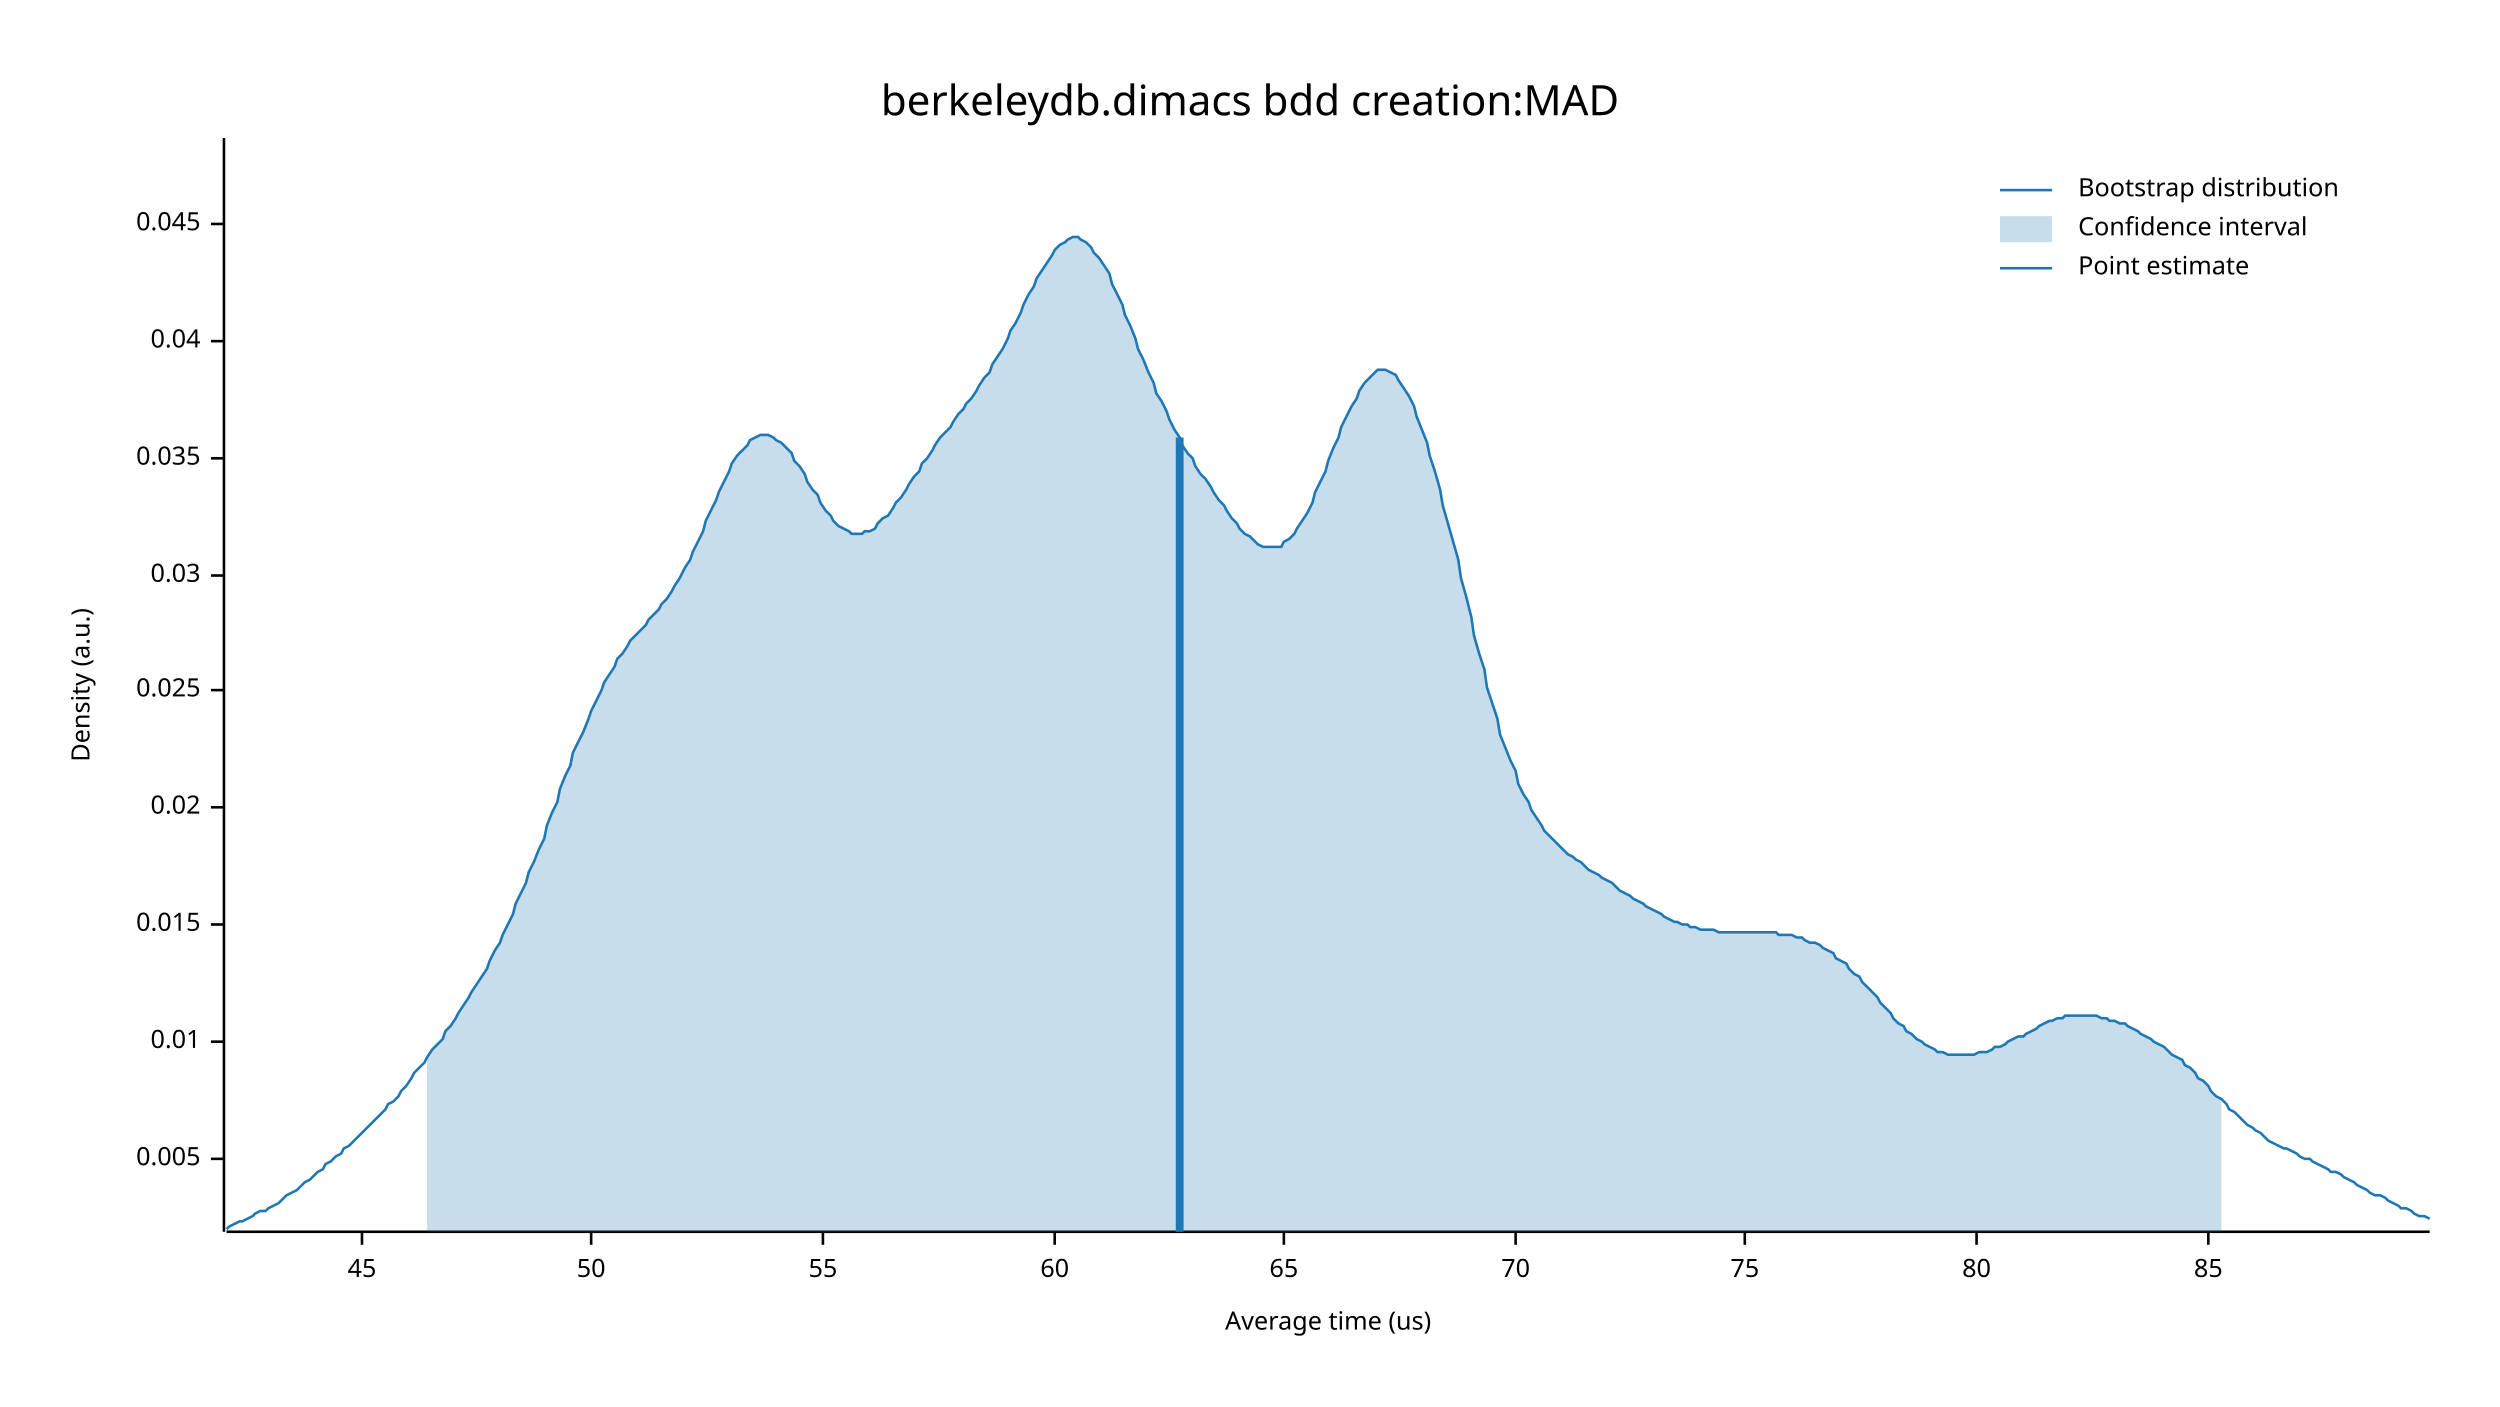
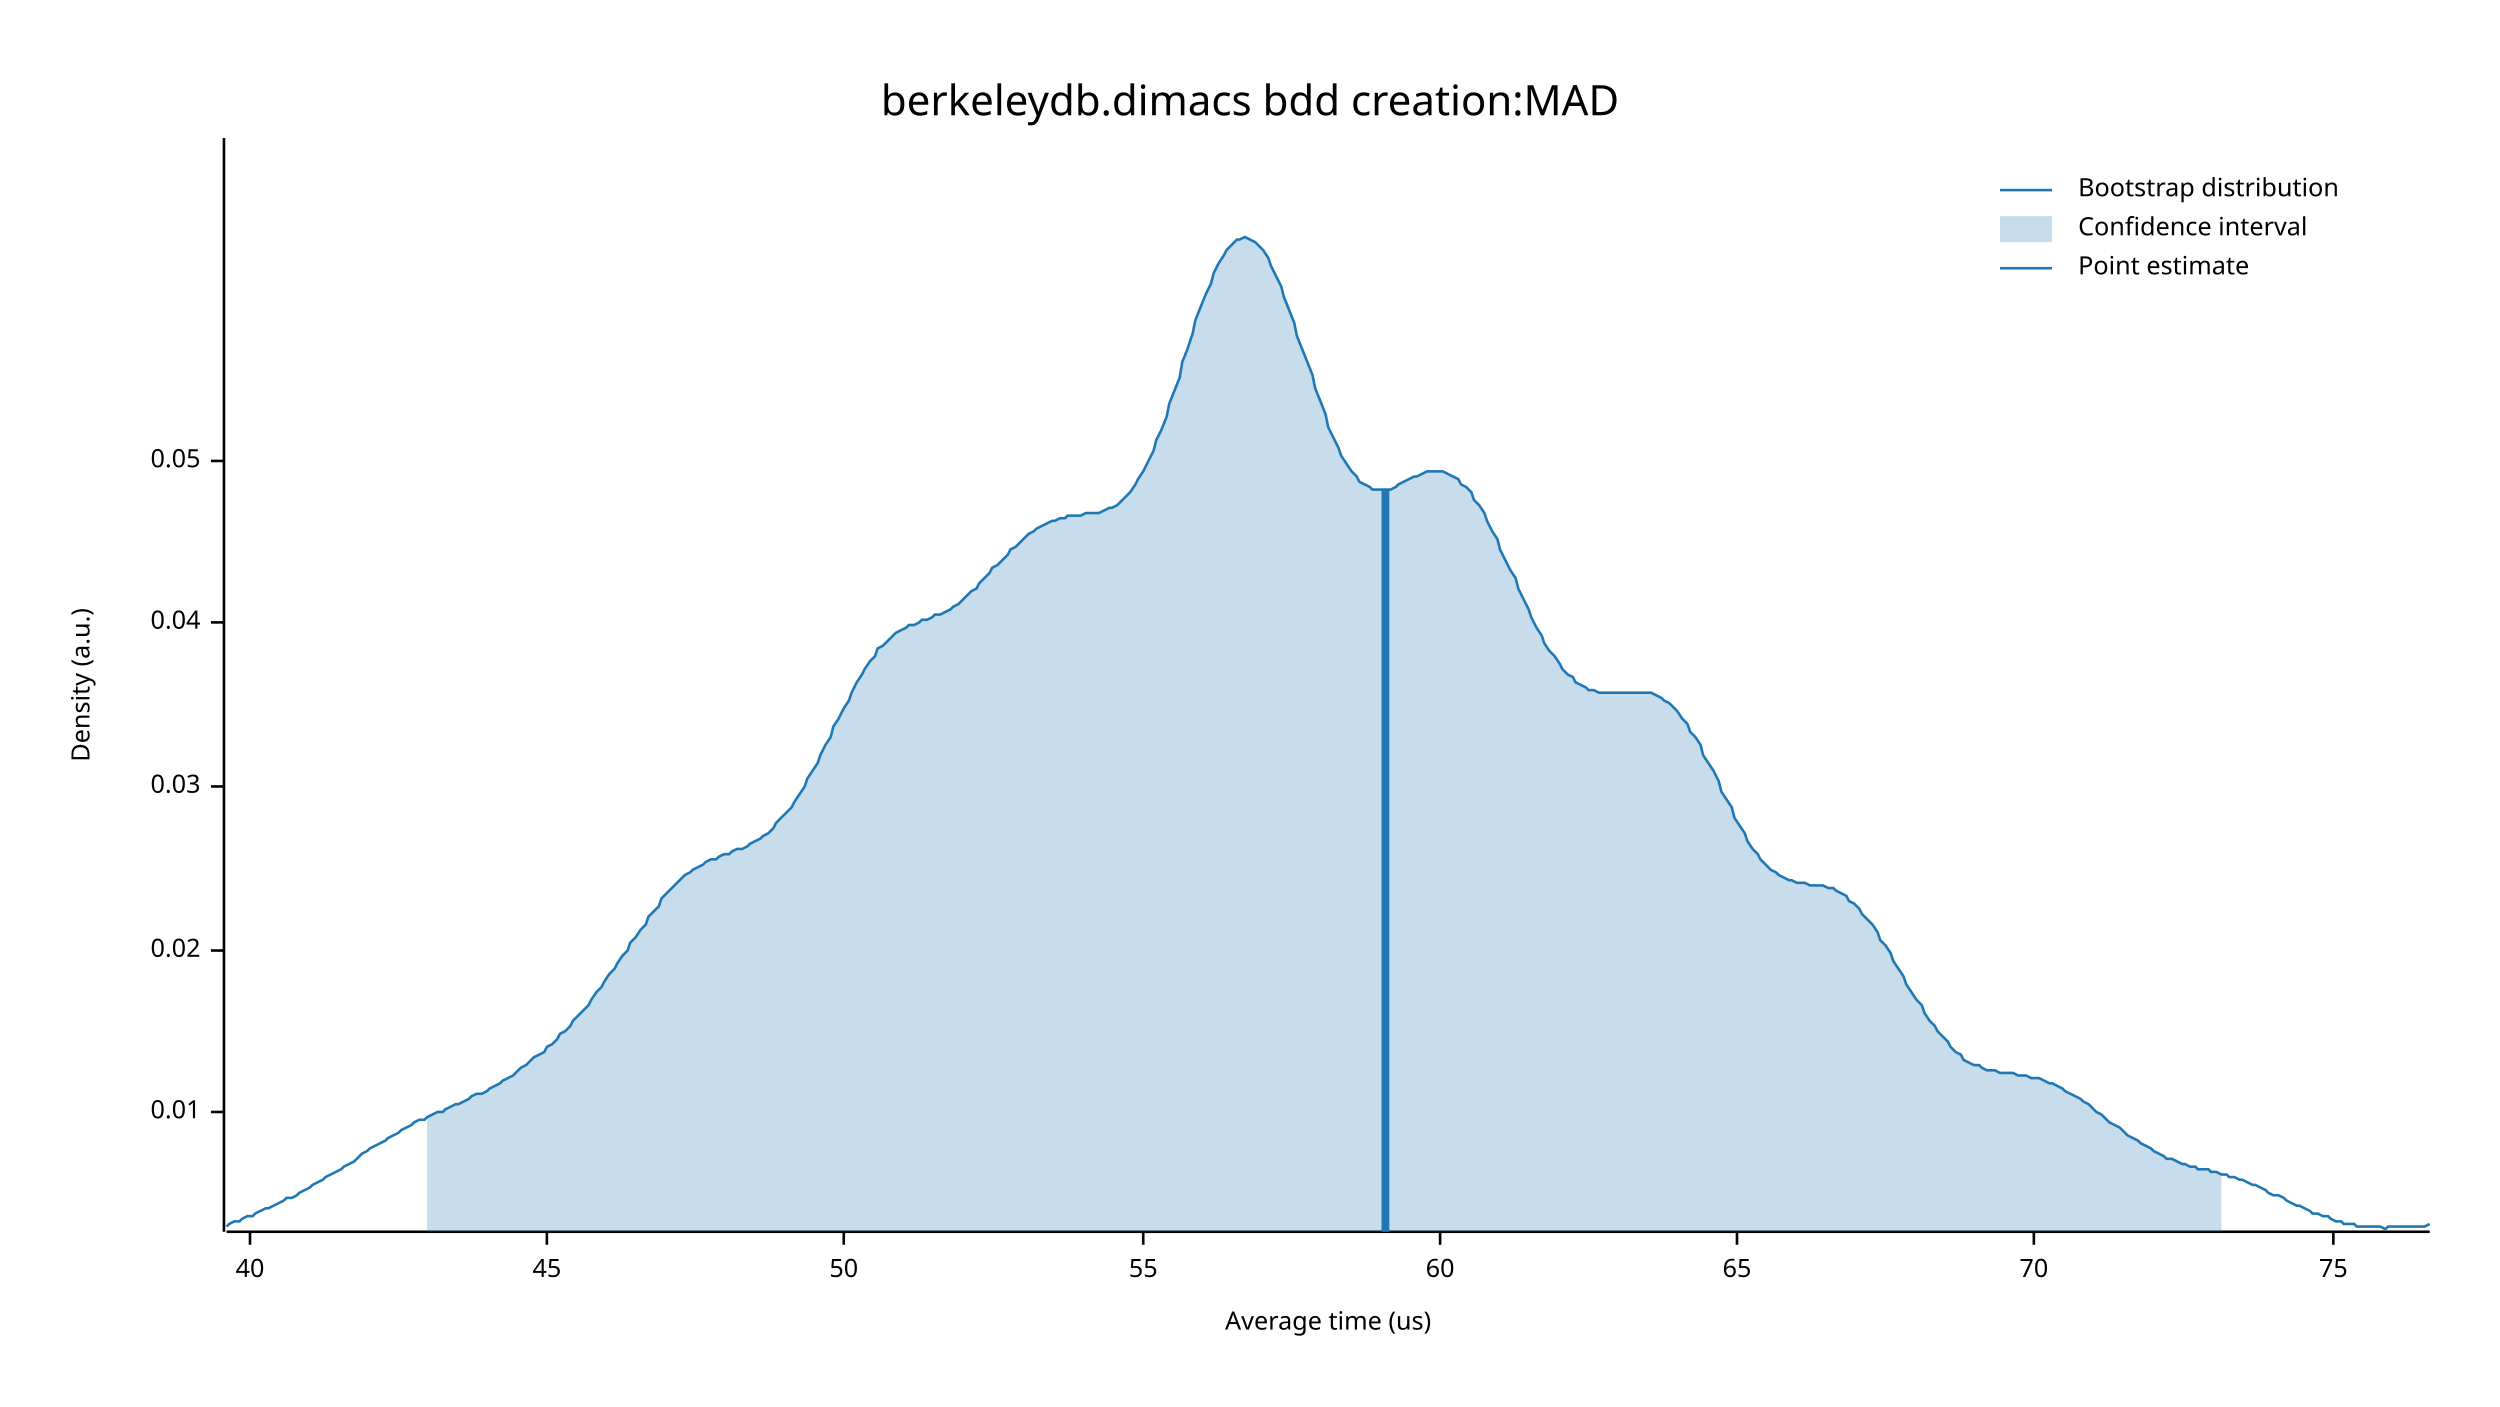
<svg xmlns="http://www.w3.org/2000/svg" width="960" height="540" viewBox="0 0 960 540">
  <text x="480" y="32" dy="0.76em" text-anchor="middle" font-family="sans-serif" font-size="16.129" opacity="1" fill="#000000">
berkeleydb.dimacs bdd creation:MAD
</text>
  <text x="27" y="263" dy="0.76em" text-anchor="middle" font-family="sans-serif" font-size="9.677" opacity="1" fill="#000000" transform="rotate(270, 27, 263)">
Density (a.u.)
</text>
  <text x="510" y="513" dy="-0.5ex" text-anchor="middle" font-family="sans-serif" font-size="9.677" opacity="1" fill="#000000">
Average time (us)
</text>
  <polyline fill="none" opacity="1" stroke="#000000" stroke-width="1" points="86,53 86,473 " />
-   <text x="77" y="445" dy="0.5ex" text-anchor="end" font-family="sans-serif" font-size="9.677" opacity="1" fill="#000000">
- 0.005
- </text>
-   <polyline fill="none" opacity="1" stroke="#000000" stroke-width="1" points="81,445 86,445 " />
-   <text x="77" y="400" dy="0.5ex" text-anchor="end" font-family="sans-serif" font-size="9.677" opacity="1" fill="#000000">
+   <text x="77" y="427" dy="0.5ex" text-anchor="end" font-family="sans-serif" font-size="9.677" opacity="1" fill="#000000">
0.01
</text>
-   <polyline fill="none" opacity="1" stroke="#000000" stroke-width="1" points="81,400 86,400 " />
-   <text x="77" y="355" dy="0.5ex" text-anchor="end" font-family="sans-serif" font-size="9.677" opacity="1" fill="#000000">
- 0.015
- </text>
-   <polyline fill="none" opacity="1" stroke="#000000" stroke-width="1" points="81,355 86,355 " />
-   <text x="77" y="310" dy="0.5ex" text-anchor="end" font-family="sans-serif" font-size="9.677" opacity="1" fill="#000000">
+   <polyline fill="none" opacity="1" stroke="#000000" stroke-width="1" points="81,427 86,427 " />
+   <text x="77" y="365" dy="0.5ex" text-anchor="end" font-family="sans-serif" font-size="9.677" opacity="1" fill="#000000">
0.02
</text>
-   <polyline fill="none" opacity="1" stroke="#000000" stroke-width="1" points="81,310 86,310 " />
-   <text x="77" y="265" dy="0.5ex" text-anchor="end" font-family="sans-serif" font-size="9.677" opacity="1" fill="#000000">
- 0.025
- </text>
-   <polyline fill="none" opacity="1" stroke="#000000" stroke-width="1" points="81,265 86,265 " />
-   <text x="77" y="221" dy="0.5ex" text-anchor="end" font-family="sans-serif" font-size="9.677" opacity="1" fill="#000000">
+   <polyline fill="none" opacity="1" stroke="#000000" stroke-width="1" points="81,365 86,365 " />
+   <text x="77" y="302" dy="0.5ex" text-anchor="end" font-family="sans-serif" font-size="9.677" opacity="1" fill="#000000">
0.03
</text>
-   <polyline fill="none" opacity="1" stroke="#000000" stroke-width="1" points="81,221 86,221 " />
-   <text x="77" y="176" dy="0.5ex" text-anchor="end" font-family="sans-serif" font-size="9.677" opacity="1" fill="#000000">
- 0.035
- </text>
-   <polyline fill="none" opacity="1" stroke="#000000" stroke-width="1" points="81,176 86,176 " />
-   <text x="77" y="131" dy="0.5ex" text-anchor="end" font-family="sans-serif" font-size="9.677" opacity="1" fill="#000000">
+   <polyline fill="none" opacity="1" stroke="#000000" stroke-width="1" points="81,302 86,302 " />
+   <text x="77" y="239" dy="0.5ex" text-anchor="end" font-family="sans-serif" font-size="9.677" opacity="1" fill="#000000">
0.04
</text>
-   <polyline fill="none" opacity="1" stroke="#000000" stroke-width="1" points="81,131 86,131 " />
-   <text x="77" y="86" dy="0.5ex" text-anchor="end" font-family="sans-serif" font-size="9.677" opacity="1" fill="#000000">
- 0.045
+   <polyline fill="none" opacity="1" stroke="#000000" stroke-width="1" points="81,239 86,239 " />
+   <text x="77" y="177" dy="0.5ex" text-anchor="end" font-family="sans-serif" font-size="9.677" opacity="1" fill="#000000">
+ 0.05
</text>
-   <polyline fill="none" opacity="1" stroke="#000000" stroke-width="1" points="81,86 86,86 " />
+   <polyline fill="none" opacity="1" stroke="#000000" stroke-width="1" points="81,177 86,177 " />
  <polyline fill="none" opacity="1" stroke="#000000" stroke-width="1" points="87,473 933,473 " />
-   <text x="139" y="483" dy="0.76em" text-anchor="middle" font-family="sans-serif" font-size="9.677" opacity="1" fill="#000000">
+   <text x="96" y="483" dy="0.76em" text-anchor="middle" font-family="sans-serif" font-size="9.677" opacity="1" fill="#000000">
+ 40
+ </text>
+   <polyline fill="none" opacity="1" stroke="#000000" stroke-width="1" points="96,473 96,478 " />
+   <text x="210" y="483" dy="0.76em" text-anchor="middle" font-family="sans-serif" font-size="9.677" opacity="1" fill="#000000">
45
</text>
-   <polyline fill="none" opacity="1" stroke="#000000" stroke-width="1" points="139,473 139,478 " />
-   <text x="227" y="483" dy="0.76em" text-anchor="middle" font-family="sans-serif" font-size="9.677" opacity="1" fill="#000000">
+   <polyline fill="none" opacity="1" stroke="#000000" stroke-width="1" points="210,473 210,478 " />
+   <text x="324" y="483" dy="0.76em" text-anchor="middle" font-family="sans-serif" font-size="9.677" opacity="1" fill="#000000">
50
</text>
-   <polyline fill="none" opacity="1" stroke="#000000" stroke-width="1" points="227,473 227,478 " />
-   <text x="316" y="483" dy="0.76em" text-anchor="middle" font-family="sans-serif" font-size="9.677" opacity="1" fill="#000000">
+   <polyline fill="none" opacity="1" stroke="#000000" stroke-width="1" points="324,473 324,478 " />
+   <text x="439" y="483" dy="0.76em" text-anchor="middle" font-family="sans-serif" font-size="9.677" opacity="1" fill="#000000">
55
</text>
-   <polyline fill="none" opacity="1" stroke="#000000" stroke-width="1" points="316,473 316,478 " />
-   <text x="405" y="483" dy="0.76em" text-anchor="middle" font-family="sans-serif" font-size="9.677" opacity="1" fill="#000000">
+   <polyline fill="none" opacity="1" stroke="#000000" stroke-width="1" points="439,473 439,478 " />
+   <text x="553" y="483" dy="0.76em" text-anchor="middle" font-family="sans-serif" font-size="9.677" opacity="1" fill="#000000">
60
</text>
-   <polyline fill="none" opacity="1" stroke="#000000" stroke-width="1" points="405,473 405,478 " />
-   <text x="493" y="483" dy="0.76em" text-anchor="middle" font-family="sans-serif" font-size="9.677" opacity="1" fill="#000000">
+   <polyline fill="none" opacity="1" stroke="#000000" stroke-width="1" points="553,473 553,478 " />
+   <text x="667" y="483" dy="0.76em" text-anchor="middle" font-family="sans-serif" font-size="9.677" opacity="1" fill="#000000">
65
</text>
-   <polyline fill="none" opacity="1" stroke="#000000" stroke-width="1" points="493,473 493,478 " />
-   <text x="582" y="483" dy="0.76em" text-anchor="middle" font-family="sans-serif" font-size="9.677" opacity="1" fill="#000000">
+   <polyline fill="none" opacity="1" stroke="#000000" stroke-width="1" points="667,473 667,478 " />
+   <text x="781" y="483" dy="0.76em" text-anchor="middle" font-family="sans-serif" font-size="9.677" opacity="1" fill="#000000">
70
</text>
-   <polyline fill="none" opacity="1" stroke="#000000" stroke-width="1" points="582,473 582,478 " />
-   <text x="670" y="483" dy="0.76em" text-anchor="middle" font-family="sans-serif" font-size="9.677" opacity="1" fill="#000000">
+   <polyline fill="none" opacity="1" stroke="#000000" stroke-width="1" points="781,473 781,478 " />
+   <text x="896" y="483" dy="0.76em" text-anchor="middle" font-family="sans-serif" font-size="9.677" opacity="1" fill="#000000">
75
</text>
-   <polyline fill="none" opacity="1" stroke="#000000" stroke-width="1" points="670,473 670,478 " />
-   <text x="759" y="483" dy="0.76em" text-anchor="middle" font-family="sans-serif" font-size="9.677" opacity="1" fill="#000000">
- 80
- </text>
-   <polyline fill="none" opacity="1" stroke="#000000" stroke-width="1" points="759,473 759,478 " />
-   <text x="848" y="483" dy="0.76em" text-anchor="middle" font-family="sans-serif" font-size="9.677" opacity="1" fill="#000000">
- 85
- </text>
-   <polyline fill="none" opacity="1" stroke="#000000" stroke-width="1" points="848,473 848,478 " />
-   <polyline fill="none" opacity="1" stroke="#1F78B4" stroke-width="1" points="87,472 88,471 90,470 92,469 93,469 95,468 97,467 98,466 100,465 102,465 103,464 105,463 107,462 109,460 110,459 112,458 114,457 115,456 117,454 119,453 120,452 122,450 124,449 125,447 127,446 129,444 131,443 132,441 134,440 136,438 137,437 139,435 141,433 142,432 144,430 146,428 148,426 149,424 151,423 153,421 154,419 156,417 158,414 159,412 161,410 163,408 164,406 166,403 168,401 170,399 171,396 173,394 175,391 176,389 178,386 180,383 181,381 183,378 185,375 187,372 188,369 190,365 192,362 193,359 195,355 197,351 198,347 200,343 202,339 203,335 205,331 207,326 209,322 210,317 212,312 214,308 215,303 217,298 219,294 220,289 222,285 224,281 226,276 227,273 229,269 231,265 232,262 234,259 236,256 237,253 239,251 241,248 242,246 244,244 246,242 248,240 249,238 251,236 253,234 254,232 256,230 258,227 259,225 261,222 263,218 265,215 266,212 268,208 270,204 271,200 273,196 275,192 276,189 278,185 280,181 281,178 283,175 285,173 287,171 288,169 290,168 292,167 293,167 295,167 297,168 298,169 300,170 302,172 304,174 305,177 307,179 309,182 310,185 312,188 314,190 315,193 317,196 319,198 320,200 322,202 324,203 326,204 327,205 329,205 331,205 332,204 334,204 336,203 337,201 339,199 341,198 343,195 344,193 346,191 348,188 349,186 351,183 353,181 354,178 356,176 358,173 359,171 361,168 363,166 365,164 366,162 368,159 370,157 371,155 373,153 375,150 376,148 378,145 380,143 381,140 383,137 385,134 387,130 388,127 390,124 392,120 393,117 395,113 397,110 398,107 400,104 402,101 404,98 405,96 407,94 409,93 410,92 412,91 414,91 415,92 417,93 419,95 420,97 422,99 424,102 426,105 427,109 429,113 431,117 432,121 434,125 436,130 437,134 439,138 441,143 443,147 444,151 446,154 448,158 449,161 451,165 453,168 454,171 456,174 458,176 459,179 461,182 463,184 465,187 466,189 468,192 470,194 471,196 473,199 475,201 476,203 478,205 480,206 482,208 483,209 485,210 487,210 488,210 490,210 492,210 493,208 495,207 497,205 498,203 500,200 502,197 504,193 505,189 507,185 509,181 510,177 512,172 514,168 515,164 517,160 519,156 521,153 522,150 524,147 526,145 527,144 529,142 531,142 532,142 534,143 536,144 537,146 539,149 541,152 543,156 544,160 546,165 548,170 549,175 551,181 553,188 554,194 556,201 558,208 560,215 561,222 563,229 565,237 566,244 568,251 570,257 571,264 573,270 575,276 576,282 578,287 580,292 582,296 583,301 585,305 587,308 588,311 590,314 592,317 593,319 595,321 597,323 599,325 600,326 602,328 604,329 605,330 607,331 609,333 610,334 612,335 614,336 615,337 617,338 619,339 621,341 622,342 624,343 626,344 627,345 629,346 631,347 632,348 634,349 636,350 638,351 639,352 641,353 643,354 644,354 646,355 648,355 649,356 651,356 653,357 654,357 656,357 658,357 660,358 661,358 663,358 665,358 666,358 668,358 670,358 671,358 673,358 675,358 676,358 678,358 680,358 682,358 683,359 685,359 687,359 688,359 690,360 692,360 693,361 695,362 697,362 699,363 700,364 702,365 704,366 705,368 707,369 709,370 710,372 712,374 714,375 715,377 717,379 719,381 721,383 722,385 724,387 726,389 727,391 729,393 731,394 732,396 734,397 736,399 738,400 739,401 741,402 743,403 744,404 746,404 748,405 749,405 751,405 753,405 754,405 756,405 758,405 760,404 761,404 763,404 765,403 766,402 768,402 770,401 771,400 773,399 775,398 777,398 778,397 780,396 782,395 783,394 785,393 787,392 788,392 790,391 792,391 793,390 795,390 797,390 799,390 800,390 802,390 804,390 805,390 807,391 809,391 810,392 812,392 814,393 816,393 817,394 819,395 821,396 822,397 824,398 826,399 827,400 829,401 831,402 832,403 834,405 836,406 838,407 839,409 841,410 843,412 844,414 846,415 848,417 849,419 851,421 853,422 855,424 856,426 858,427 860,429 861,430 863,432 865,433 866,434 868,435 870,437 871,438 873,439 875,440 877,441 878,441 880,442 882,443 883,444 885,445 887,445 888,446 890,447 892,448 894,449 895,450 897,450 899,451 900,452 902,453 904,454 905,455 907,456 909,457 910,458 912,459 914,459 916,460 917,461 919,462 921,463 922,464 924,464 926,465 927,466 929,467 931,467 933,468 " />
-   <polygon opacity="0.25" fill="#1F78B4" points="164,406 166,403 168,401 170,399 171,396 173,394 175,391 176,389 178,386 180,383 181,381 183,378 185,375 187,372 188,369 190,365 192,362 193,359 195,355 197,351 198,347 200,343 202,339 203,335 205,331 207,326 209,322 210,317 212,312 214,308 215,303 217,298 219,294 220,289 222,285 224,281 226,276 227,273 229,269 231,265 232,262 234,259 236,256 237,253 239,251 241,248 242,246 244,244 246,242 248,240 249,238 251,236 253,234 254,232 256,230 258,227 259,225 261,222 263,218 265,215 266,212 268,208 270,204 271,200 273,196 275,192 276,189 278,185 280,181 281,178 283,175 285,173 287,171 288,169 290,168 292,167 293,167 295,167 297,168 298,169 300,170 302,172 304,174 305,177 307,179 309,182 310,185 312,188 314,190 315,193 317,196 319,198 320,200 322,202 324,203 326,204 327,205 329,205 331,205 332,204 334,204 336,203 337,201 339,199 341,198 343,195 344,193 346,191 348,188 349,186 351,183 353,181 354,178 356,176 358,173 359,171 361,168 363,166 365,164 366,162 368,159 370,157 371,155 373,153 375,150 376,148 378,145 380,143 381,140 383,137 385,134 387,130 388,127 390,124 392,120 393,117 395,113 397,110 398,107 400,104 402,101 404,98 405,96 407,94 409,93 410,92 412,91 414,91 415,92 417,93 419,95 420,97 422,99 424,102 426,105 427,109 429,113 431,117 432,121 434,125 436,130 437,134 439,138 441,143 443,147 444,151 446,154 448,158 449,161 451,165 453,168 454,171 456,174 458,176 459,179 461,182 463,184 465,187 466,189 468,192 470,194 471,196 473,199 475,201 476,203 478,205 480,206 482,208 483,209 485,210 487,210 488,210 490,210 492,210 493,208 495,207 497,205 498,203 500,200 502,197 504,193 505,189 507,185 509,181 510,177 512,172 514,168 515,164 517,160 519,156 521,153 522,150 524,147 526,145 527,144 529,142 531,142 532,142 534,143 536,144 537,146 539,149 541,152 543,156 544,160 546,165 548,170 549,175 551,181 553,188 554,194 556,201 558,208 560,215 561,222 563,229 565,237 566,244 568,251 570,257 571,264 573,270 575,276 576,282 578,287 580,292 582,296 583,301 585,305 587,308 588,311 590,314 592,317 593,319 595,321 597,323 599,325 600,326 602,328 604,329 605,330 607,331 609,333 610,334 612,335 614,336 615,337 617,338 619,339 621,341 622,342 624,343 626,344 627,345 629,346 631,347 632,348 634,349 636,350 638,351 639,352 641,353 643,354 644,354 646,355 648,355 649,356 651,356 653,357 654,357 656,357 658,357 660,358 661,358 663,358 665,358 666,358 668,358 670,358 671,358 673,358 675,358 676,358 678,358 680,358 682,358 683,359 685,359 687,359 688,359 690,360 692,360 693,361 695,362 697,362 699,363 700,364 702,365 704,366 705,368 707,369 709,370 710,372 712,374 714,375 715,377 717,379 719,381 721,383 722,385 724,387 726,389 727,391 729,393 731,394 732,396 734,397 736,399 738,400 739,401 741,402 743,403 744,404 746,404 748,405 749,405 751,405 753,405 754,405 756,405 758,405 760,404 761,404 763,404 765,403 766,402 768,402 770,401 771,400 773,399 775,398 777,398 778,397 780,396 782,395 783,394 785,393 787,392 788,392 790,391 792,391 793,390 795,390 797,390 799,390 800,390 802,390 804,390 805,390 807,391 809,391 810,392 812,392 814,393 816,393 817,394 819,395 821,396 822,397 824,398 826,399 827,400 829,401 831,402 832,403 834,405 836,406 838,407 839,409 841,410 843,412 844,414 846,415 848,417 849,419 851,421 853,422 853,473 164,473 " />
-   <polyline fill="none" opacity="1" stroke="#1F78B4" stroke-width="3" points="453,473 453,168 " />
+   <polyline fill="none" opacity="1" stroke="#000000" stroke-width="1" points="896,473 896,478 " />
+   <polyline fill="none" opacity="1" stroke="#1F78B4" stroke-width="1" points="87,471 88,470 90,469 92,469 93,468 95,467 97,467 98,466 100,465 102,464 103,464 105,463 107,462 109,461 110,460 112,460 114,459 115,458 117,457 119,456 120,455 122,454 124,453 125,452 127,451 129,450 131,449 132,448 134,447 136,446 137,445 139,443 141,442 142,441 144,440 146,439 148,438 149,437 151,436 153,435 154,434 156,433 158,432 159,431 161,430 163,430 164,429 166,428 168,427 170,427 171,426 173,425 175,424 176,424 178,423 180,422 181,421 183,420 185,420 187,419 188,418 190,417 192,416 193,415 195,414 197,413 198,412 200,410 202,409 203,408 205,406 207,405 209,404 210,402 212,401 214,399 215,397 217,396 219,394 220,392 222,390 224,388 226,386 227,384 229,381 231,379 232,377 234,374 236,372 237,370 239,367 241,365 242,362 244,360 246,357 248,355 249,352 251,350 253,348 254,345 256,343 258,341 259,340 261,338 263,336 265,335 266,334 268,333 270,332 271,331 273,330 275,330 276,329 278,328 280,328 281,327 283,326 285,326 287,325 288,324 290,323 292,322 293,321 295,320 297,318 298,316 300,314 302,312 304,310 305,308 307,305 309,302 310,299 312,296 314,293 315,290 317,286 319,283 320,279 322,276 324,272 326,269 327,266 329,262 331,259 332,257 334,254 336,252 337,249 339,248 341,246 343,244 344,243 346,242 348,241 349,240 351,240 353,239 354,238 356,238 358,237 359,236 361,236 363,235 365,234 366,233 368,232 370,230 371,229 373,227 375,226 376,224 378,222 380,220 381,218 383,217 385,215 387,213 388,211 390,210 392,208 393,207 395,205 397,204 398,203 400,202 402,201 404,200 405,200 407,199 409,199 410,198 412,198 414,198 415,198 417,197 419,197 420,197 422,197 424,196 426,195 427,195 429,194 431,192 432,191 434,189 436,186 437,184 439,181 441,177 443,173 444,169 446,165 448,160 449,155 451,150 453,145 454,139 456,134 458,128 459,123 461,118 463,113 465,109 466,105 468,101 470,98 471,96 473,94 475,92 476,92 478,91 480,92 482,93 483,94 485,96 487,99 488,102 490,106 492,110 493,114 495,119 497,124 498,129 500,134 502,139 504,144 505,149 507,154 509,159 510,164 512,168 514,172 515,175 517,178 519,181 521,183 522,185 524,186 526,187 527,188 529,188 531,188 532,188 534,188 536,187 537,186 539,185 541,184 543,183 544,183 546,182 548,181 549,181 551,181 553,181 554,181 556,182 558,183 560,184 561,186 563,187 565,189 566,192 568,194 570,197 571,200 573,204 575,207 576,211 578,215 580,219 582,222 583,226 585,230 587,234 588,237 590,241 592,244 593,247 595,250 597,252 599,255 600,257 602,259 604,260 605,262 607,263 609,264 610,265 612,265 614,266 615,266 617,266 619,266 621,266 622,266 624,266 626,266 627,266 629,266 631,266 632,266 634,266 636,267 638,268 639,269 641,270 643,272 644,273 646,276 648,278 649,281 651,283 653,286 654,290 656,293 658,296 660,300 661,304 663,307 665,310 666,314 668,317 670,320 671,323 673,326 675,328 676,330 678,332 680,334 682,335 683,336 685,337 687,338 688,338 690,339 692,339 693,339 695,340 697,340 699,340 700,340 702,341 704,341 705,342 707,343 709,344 710,346 712,347 714,349 715,351 717,353 719,355 721,358 722,361 724,363 726,366 727,369 729,372 731,375 732,378 734,381 736,384 738,386 739,389 741,392 743,394 744,396 746,398 748,400 749,402 751,404 753,405 754,407 756,408 758,409 760,409 761,410 763,411 765,411 766,411 768,412 770,412 771,412 773,412 775,413 777,413 778,413 780,414 782,414 783,414 785,415 787,416 788,416 790,417 792,418 793,419 795,420 797,421 799,422 800,423 802,424 804,426 805,427 807,428 809,430 810,431 812,432 814,433 816,435 817,436 819,437 821,438 822,439 824,440 826,441 827,442 829,443 831,444 832,445 834,445 836,446 838,447 839,447 841,448 843,448 844,449 846,449 848,449 849,450 851,450 853,451 855,451 856,452 858,452 860,453 861,453 863,454 865,455 866,455 868,456 870,457 871,458 873,459 875,459 877,460 878,461 880,462 882,463 883,463 885,464 887,465 888,466 890,466 892,467 894,467 895,468 897,469 899,469 900,470 902,470 904,470 905,471 907,471 909,471 910,471 912,471 914,471 916,472 917,471 919,471 921,471 922,471 924,471 926,471 927,471 929,471 931,471 933,470 " />
+   <polygon opacity="0.25" fill="#1F78B4" points="164,429 166,428 168,427 170,427 171,426 173,425 175,424 176,424 178,423 180,422 181,421 183,420 185,420 187,419 188,418 190,417 192,416 193,415 195,414 197,413 198,412 200,410 202,409 203,408 205,406 207,405 209,404 210,402 212,401 214,399 215,397 217,396 219,394 220,392 222,390 224,388 226,386 227,384 229,381 231,379 232,377 234,374 236,372 237,370 239,367 241,365 242,362 244,360 246,357 248,355 249,352 251,350 253,348 254,345 256,343 258,341 259,340 261,338 263,336 265,335 266,334 268,333 270,332 271,331 273,330 275,330 276,329 278,328 280,328 281,327 283,326 285,326 287,325 288,324 290,323 292,322 293,321 295,320 297,318 298,316 300,314 302,312 304,310 305,308 307,305 309,302 310,299 312,296 314,293 315,290 317,286 319,283 320,279 322,276 324,272 326,269 327,266 329,262 331,259 332,257 334,254 336,252 337,249 339,248 341,246 343,244 344,243 346,242 348,241 349,240 351,240 353,239 354,238 356,238 358,237 359,236 361,236 363,235 365,234 366,233 368,232 370,230 371,229 373,227 375,226 376,224 378,222 380,220 381,218 383,217 385,215 387,213 388,211 390,210 392,208 393,207 395,205 397,204 398,203 400,202 402,201 404,200 405,200 407,199 409,199 410,198 412,198 414,198 415,198 417,197 419,197 420,197 422,197 424,196 426,195 427,195 429,194 431,192 432,191 434,189 436,186 437,184 439,181 441,177 443,173 444,169 446,165 448,160 449,155 451,150 453,145 454,139 456,134 458,128 459,123 461,118 463,113 465,109 466,105 468,101 470,98 471,96 473,94 475,92 476,92 478,91 480,92 482,93 483,94 485,96 487,99 488,102 490,106 492,110 493,114 495,119 497,124 498,129 500,134 502,139 504,144 505,149 507,154 509,159 510,164 512,168 514,172 515,175 517,178 519,181 521,183 522,185 524,186 526,187 527,188 529,188 531,188 532,188 534,188 536,187 537,186 539,185 541,184 543,183 544,183 546,182 548,181 549,181 551,181 553,181 554,181 556,182 558,183 560,184 561,186 563,187 565,189 566,192 568,194 570,197 571,200 573,204 575,207 576,211 578,215 580,219 582,222 583,226 585,230 587,234 588,237 590,241 592,244 593,247 595,250 597,252 599,255 600,257 602,259 604,260 605,262 607,263 609,264 610,265 612,265 614,266 615,266 617,266 619,266 621,266 622,266 624,266 626,266 627,266 629,266 631,266 632,266 634,266 636,267 638,268 639,269 641,270 643,272 644,273 646,276 648,278 649,281 651,283 653,286 654,290 656,293 658,296 660,300 661,304 663,307 665,310 666,314 668,317 670,320 671,323 673,326 675,328 676,330 678,332 680,334 682,335 683,336 685,337 687,338 688,338 690,339 692,339 693,339 695,340 697,340 699,340 700,340 702,341 704,341 705,342 707,343 709,344 710,346 712,347 714,349 715,351 717,353 719,355 721,358 722,361 724,363 726,366 727,369 729,372 731,375 732,378 734,381 736,384 738,386 739,389 741,392 743,394 744,396 746,398 748,400 749,402 751,404 753,405 754,407 756,408 758,409 760,409 761,410 763,411 765,411 766,411 768,412 770,412 771,412 773,412 775,413 777,413 778,413 780,414 782,414 783,414 785,415 787,416 788,416 790,417 792,418 793,419 795,420 797,421 799,422 800,423 802,424 804,426 805,427 807,428 809,430 810,431 812,432 814,433 816,435 817,436 819,437 821,438 822,439 824,440 826,441 827,442 829,443 831,444 832,445 834,445 836,446 838,447 839,447 841,448 843,448 844,449 846,449 848,449 849,450 851,450 853,451 853,473 164,473 " />
+   <polyline fill="none" opacity="1" stroke="#1F78B4" stroke-width="3" points="532,473 532,188 " />
  <text x="798" y="68" dy="0.76em" text-anchor="start" font-family="sans-serif" font-size="9.677" opacity="1" fill="#000000">
Bootstrap distribution
</text>
  <text x="798" y="83" dy="0.76em" text-anchor="start" font-family="sans-serif" font-size="9.677" opacity="1" fill="#000000">
Confidence interval
</text>
  <text x="798" y="98" dy="0.76em" text-anchor="start" font-family="sans-serif" font-size="9.677" opacity="1" fill="#000000">
Point estimate
</text>
  <polyline fill="none" opacity="1" stroke="#1F78B4" stroke-width="1" points="768,73 788,73 " />
  <rect x="768" y="83" width="20" height="10" opacity="0.25" fill="#1F78B4" stroke="none" />
  <polyline fill="none" opacity="1" stroke="#1F78B4" stroke-width="1" points="768,103 788,103 " />
</svg>
